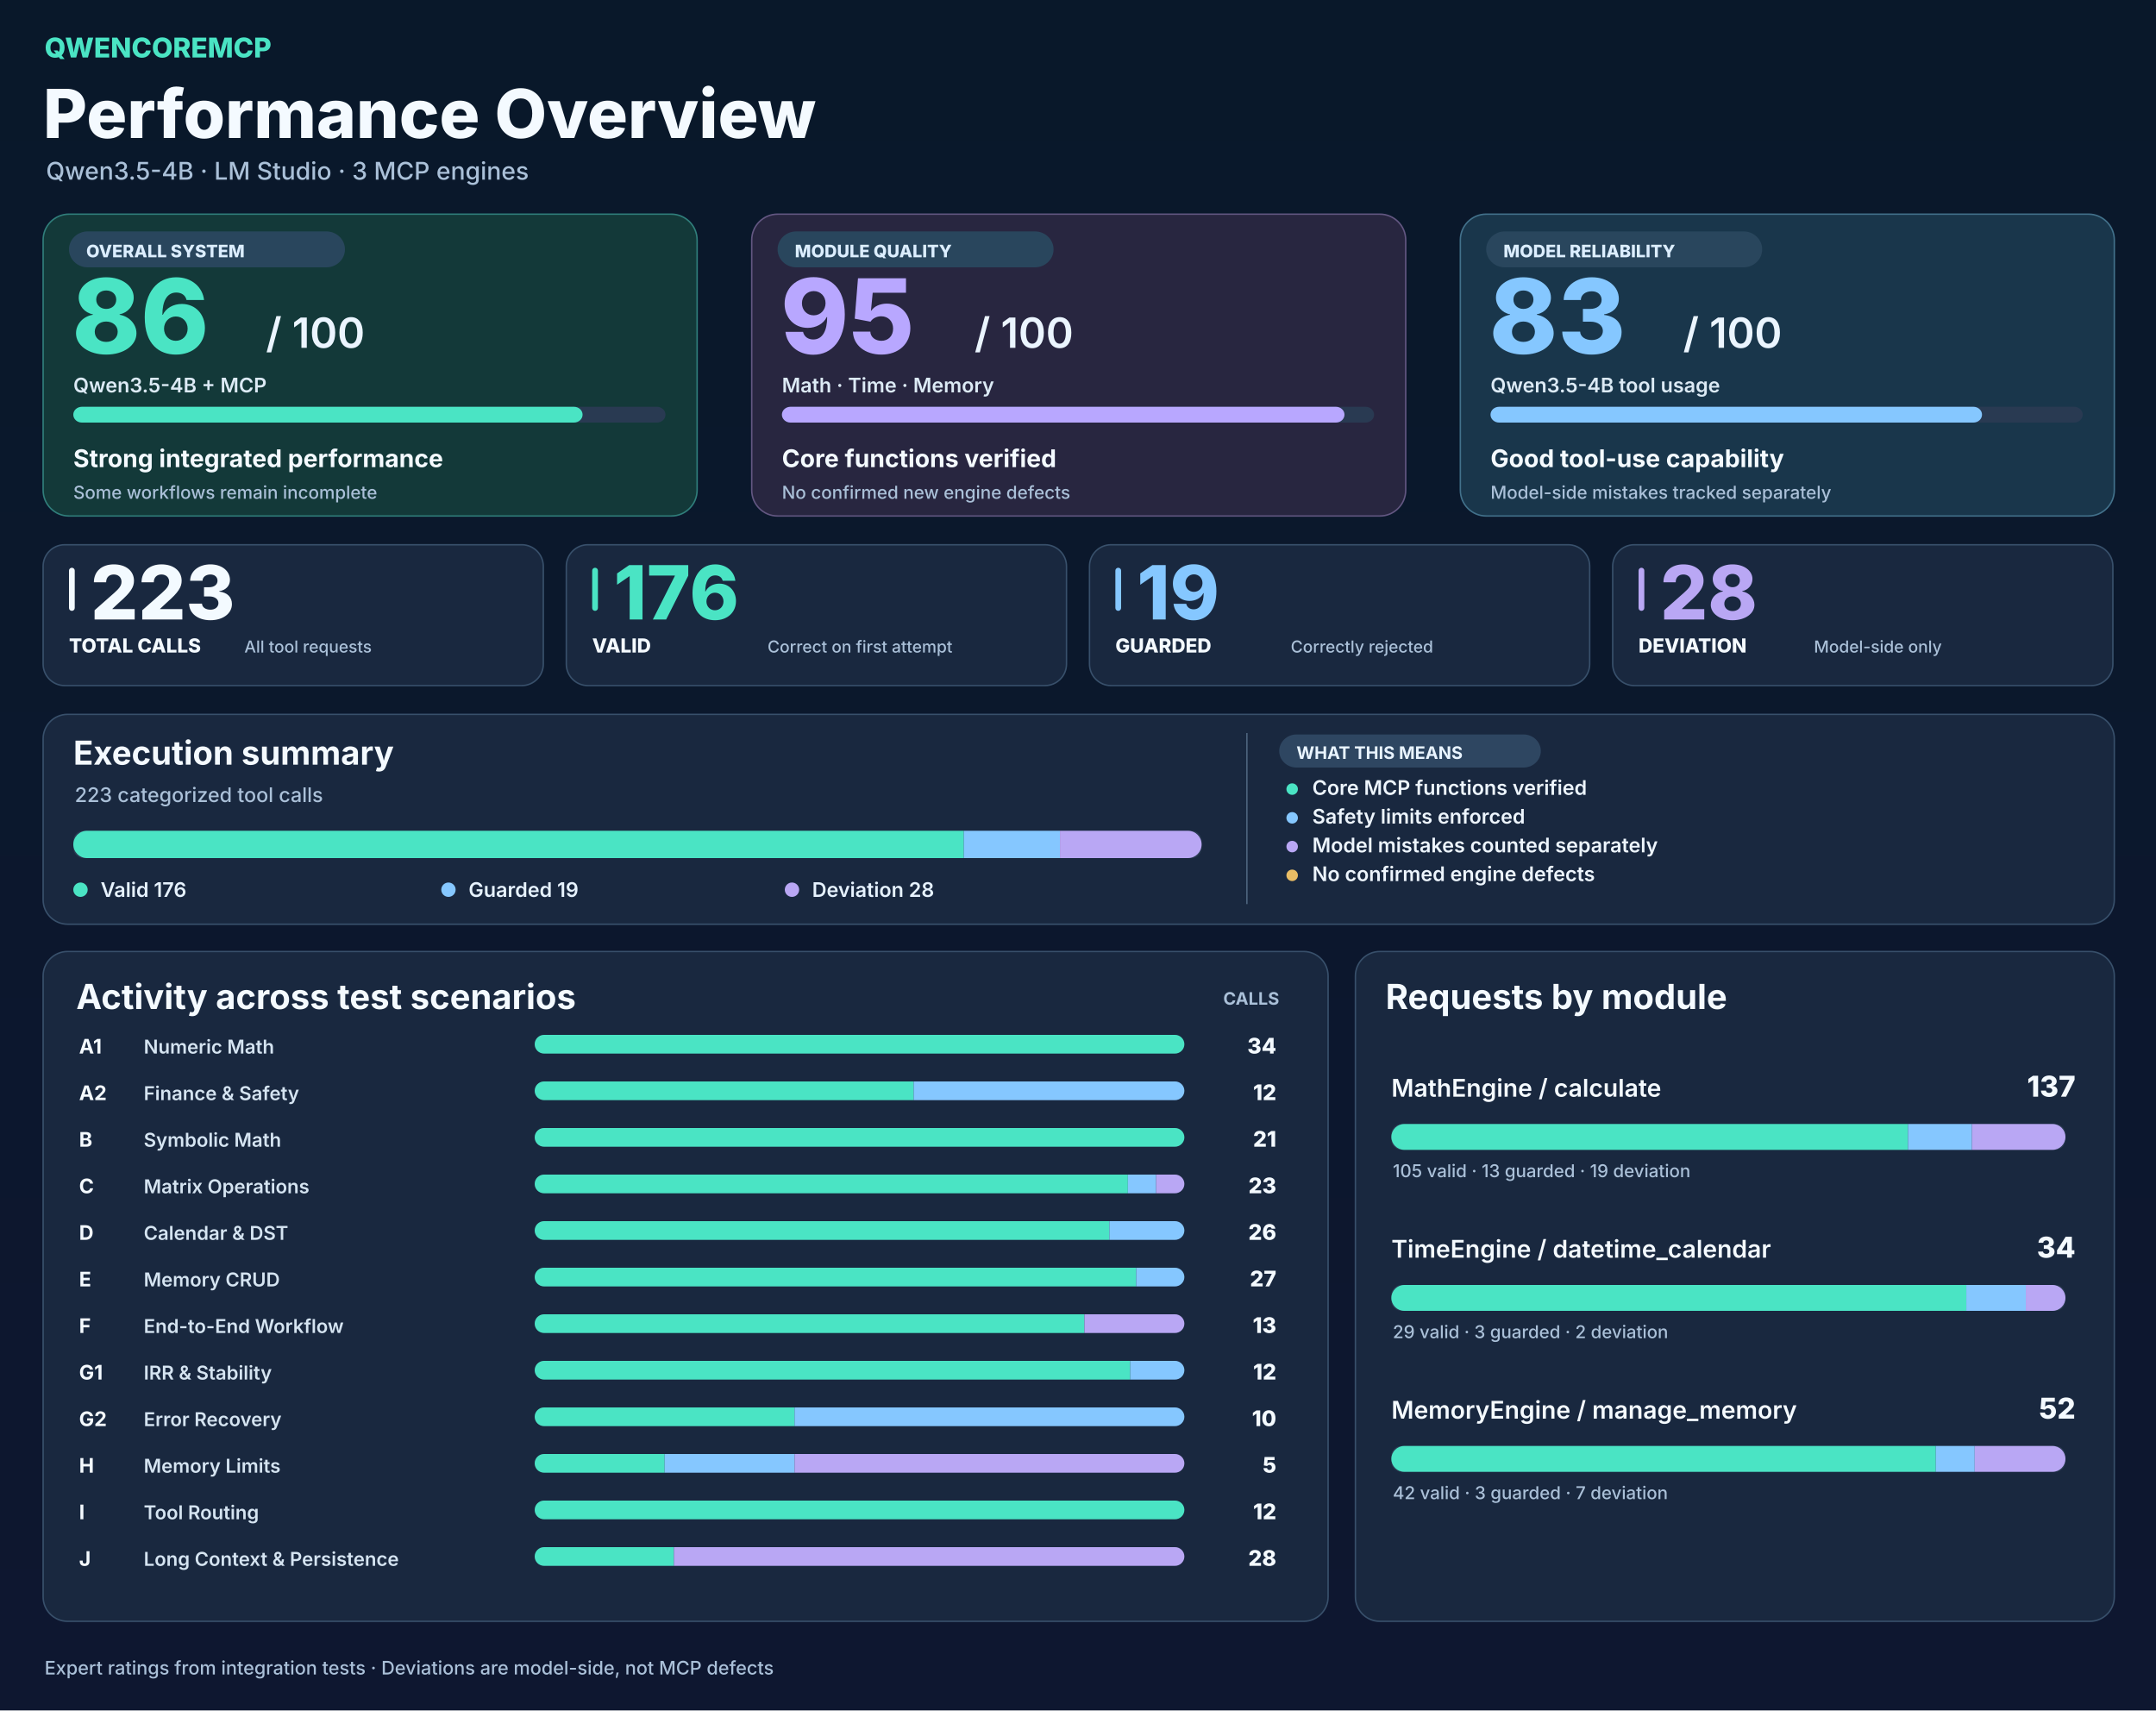
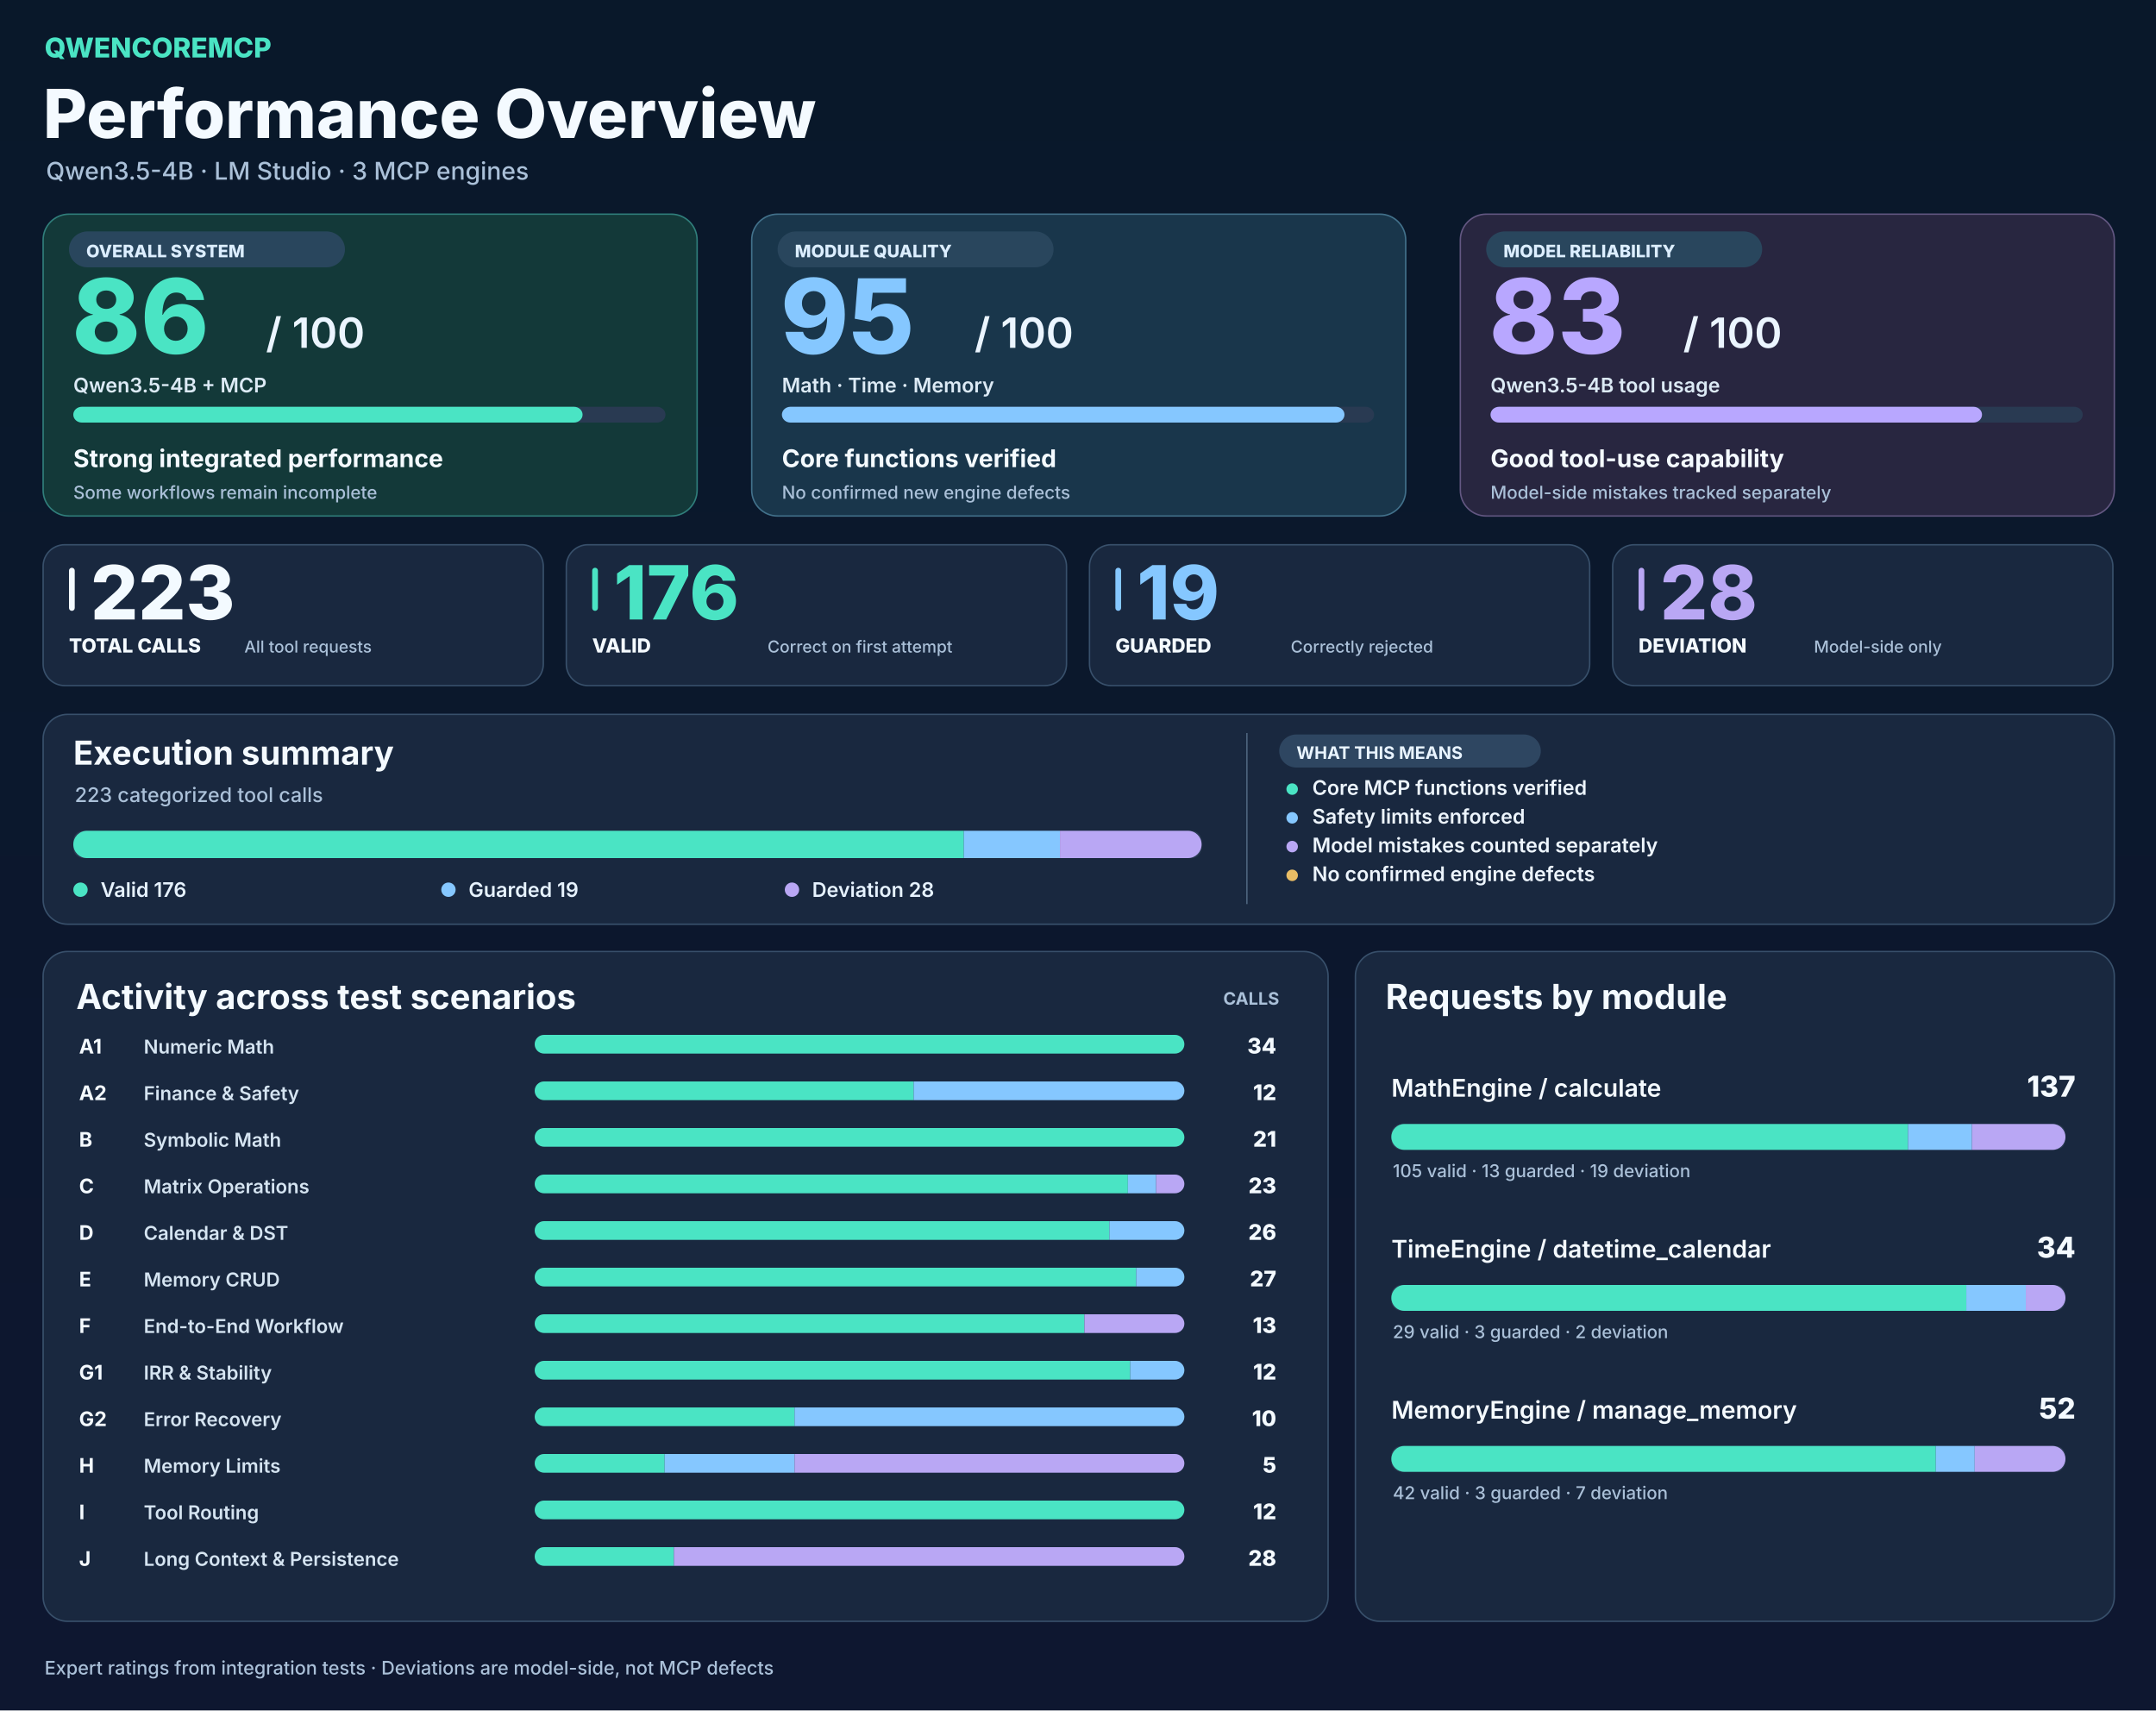
<svg xmlns="http://www.w3.org/2000/svg" baseProfile="full" height="1190px" version="1.1" viewBox="0 0 1500 1190" width="1500px" data-version="performance-overview-final">
  <defs>
    <linearGradient id="back" x1="0" x2="0" y1="0" y2="1">
      <stop offset="0" stop-color="#09182A" />
      <stop offset="1" stop-color="#0E1730" />
    </linearGradient>
    <clipPath id="round-bar-01" clipPathUnits="userSpaceOnUse">
      <rect x="51" y="578" width="785" height="19" rx="9.5" ry="9.5" />
    </clipPath>
    <clipPath id="round-bar-02" clipPathUnits="userSpaceOnUse">
      <rect x="372" y="720.0" width="452" height="13" rx="6.5" ry="6.5" />
    </clipPath>
    <clipPath id="round-bar-03" clipPathUnits="userSpaceOnUse">
      <rect x="372" y="752.4" width="452" height="13" rx="6.5" ry="6.5" />
    </clipPath>
    <clipPath id="round-bar-04" clipPathUnits="userSpaceOnUse">
      <rect x="372" y="784.8" width="452" height="13" rx="6.5" ry="6.5" />
    </clipPath>
    <clipPath id="round-bar-05" clipPathUnits="userSpaceOnUse">
      <rect x="372" y="817.2" width="452" height="13" rx="6.5" ry="6.5" />
    </clipPath>
    <clipPath id="round-bar-06" clipPathUnits="userSpaceOnUse">
      <rect x="372" y="849.6" width="452" height="13" rx="6.5" ry="6.5" />
    </clipPath>
    <clipPath id="round-bar-07" clipPathUnits="userSpaceOnUse">
      <rect x="372" y="882.0" width="452" height="13" rx="6.5" ry="6.5" />
    </clipPath>
    <clipPath id="round-bar-08" clipPathUnits="userSpaceOnUse">
      <rect x="372" y="914.4" width="452" height="13" rx="6.5" ry="6.5" />
    </clipPath>
    <clipPath id="round-bar-09" clipPathUnits="userSpaceOnUse">
      <rect x="372" y="946.8" width="452" height="13" rx="6.5" ry="6.5" />
    </clipPath>
    <clipPath id="round-bar-10" clipPathUnits="userSpaceOnUse">
      <rect x="372" y="979.2" width="452" height="13" rx="6.5" ry="6.5" />
    </clipPath>
    <clipPath id="round-bar-11" clipPathUnits="userSpaceOnUse">
      <rect x="372" y="1011.6" width="452" height="13" rx="6.5" ry="6.5" />
    </clipPath>
    <clipPath id="round-bar-12" clipPathUnits="userSpaceOnUse">
      <rect x="372" y="1044.0" width="452" height="13" rx="6.5" ry="6.5" />
    </clipPath>
    <clipPath id="round-bar-13" clipPathUnits="userSpaceOnUse">
      <rect x="372" y="1076.4" width="452" height="13" rx="6.5" ry="6.5" />
    </clipPath>
    <clipPath id="round-bar-14" clipPathUnits="userSpaceOnUse">
      <rect x="968" y="782" width="469" height="18" rx="9.0" ry="9.0" />
    </clipPath>
    <clipPath id="round-bar-15" clipPathUnits="userSpaceOnUse">
      <rect x="968" y="894" width="469" height="18" rx="9.0" ry="9.0" />
    </clipPath>
    <clipPath id="round-bar-16" clipPathUnits="userSpaceOnUse">
      <rect x="968" y="1006" width="469" height="18" rx="9.0" ry="9.0" />
    </clipPath>
  </defs>
  <style type="text/css">text{font-family:Inter,'Segoe UI',Arial,sans-serif}</style>
  <rect fill="url(#back)" height="1190" rx="0" ry="0" stroke="none" stroke-width="1" width="1500" x="0" y="0" />
  <text fill="#4AE4C4" font-size="19" font-weight="800" text-anchor="start" x="31" y="40">QWENCOREMCP</text>
  <text fill="#F4FAFF" font-size="47" font-weight="800" text-anchor="start" x="30" y="96">Performance Overview</text>
  <text fill="#AAC0D8" font-size="17" font-weight="500" text-anchor="start" x="32" y="125">Qwen3.5-4B  ·  LM Studio  ·  3 MCP engines</text>
  <rect fill="#133939" height="210" rx="18" ry="18" stroke="#307E7B" stroke-width="1" width="455" x="30" y="149" />
  <rect fill="#29465D" height="25" rx="13" ry="13" stroke="none" stroke-width="1" width="192" x="48" y="161" />
  <text fill="#DCEEFF" font-size="12" font-weight="800" text-anchor="start" x="60" y="179">OVERALL SYSTEM</text>
  <text fill="#4AE4C4" font-size="72" font-weight="800" text-anchor="start" x="50" y="246">86</text>
  <text fill="#EBF5FF" font-size="29" font-weight="600" text-anchor="start" x="185" y="242">/ 100</text>
  <text fill="#DCEAF5" font-size="14" font-weight="600" text-anchor="start" x="51" y="273">Qwen3.5-4B + MCP</text>
  <rect fill="#293A52" height="11" rx="6" ry="6" stroke="none" stroke-width="1" width="412" x="51" y="283" />
  <rect fill="#4AE4C4" height="11" rx="6" ry="6" stroke="none" stroke-width="1" width="354.32" x="51" y="283" />
  <text fill="#F4FAFF" font-size="17" font-weight="700" text-anchor="start" x="51" y="325">Strong integrated performance</text>
  <text fill="#AAC0D8" font-size="12.4" font-weight="500" text-anchor="start" x="51" y="347">Some workflows remain incomplete</text>
-   <rect fill="#282640" height="210" rx="18" ry="18" stroke="#635782" stroke-width="1" width="455" x="523" y="149" />
+   <rect fill="#19364B" height="210" rx="18" ry="18" stroke="#42718B" stroke-width="1" width="455" x="523" y="149" />
  <rect fill="#29465D" height="25" rx="13" ry="13" stroke="none" stroke-width="1" width="192" x="541" y="161" />
  <text fill="#DCEEFF" font-size="12" font-weight="800" text-anchor="start" x="553" y="179">MODULE QUALITY</text>
-   <text fill="#B8A7FF" font-size="72" font-weight="800" text-anchor="start" x="543" y="246">95</text>
+   <text fill="#85C7FF" font-size="72" font-weight="800" text-anchor="start" x="543" y="246">95</text>
  <text fill="#EBF5FF" font-size="29" font-weight="600" text-anchor="start" x="678" y="242">/ 100</text>
  <text fill="#DCEAF5" font-size="14" font-weight="600" text-anchor="start" x="544" y="273">Math · Time · Memory</text>
  <rect fill="#293A52" height="11" rx="6" ry="6" stroke="none" stroke-width="1" width="412" x="544" y="283" />
-   <rect fill="#B8A7FF" height="11" rx="6" ry="6" stroke="none" stroke-width="1" width="391.4" x="544" y="283" />
+   <rect fill="#85C7FF" height="11" rx="6" ry="6" stroke="none" stroke-width="1" width="391.4" x="544" y="283" />
  <text fill="#F4FAFF" font-size="17" font-weight="700" text-anchor="start" x="544" y="325">Core functions verified</text>
  <text fill="#AAC0D8" font-size="12.4" font-weight="500" text-anchor="start" x="544" y="347">No confirmed new engine defects</text>
-   <rect fill="#19364B" height="210" rx="18" ry="18" stroke="#42718B" stroke-width="1" width="455" x="1016" y="149" />
+   <rect fill="#282640" height="210" rx="18" ry="18" stroke="#635782" stroke-width="1" width="455" x="1016" y="149" />
  <rect fill="#29465D" height="25" rx="13" ry="13" stroke="none" stroke-width="1" width="192" x="1034" y="161" />
  <text fill="#DCEEFF" font-size="12" font-weight="800" text-anchor="start" x="1046" y="179">MODEL RELIABILITY</text>
-   <text fill="#85C7FF" font-size="72" font-weight="800" text-anchor="start" x="1036" y="246">83</text>
+   <text fill="#B8A7FF" font-size="72" font-weight="800" text-anchor="start" x="1036" y="246">83</text>
  <text fill="#EBF5FF" font-size="29" font-weight="600" text-anchor="start" x="1171" y="242">/ 100</text>
  <text fill="#DCEAF5" font-size="14" font-weight="600" text-anchor="start" x="1037" y="273">Qwen3.5-4B tool usage</text>
  <rect fill="#293A52" height="11" rx="6" ry="6" stroke="none" stroke-width="1" width="412" x="1037" y="283" />
-   <rect fill="#85C7FF" height="11" rx="6" ry="6" stroke="none" stroke-width="1" width="341.96" x="1037" y="283" />
+   <rect fill="#B8A7FF" height="11" rx="6" ry="6" stroke="none" stroke-width="1" width="341.96" x="1037" y="283" />
  <text fill="#F4FAFF" font-size="17" font-weight="700" text-anchor="start" x="1037" y="325">Good tool-use capability</text>
  <text fill="#AAC0D8" font-size="12.4" font-weight="500" text-anchor="start" x="1037" y="347">Model-side mistakes tracked separately</text>
  <rect x="30" y="379" width="348" height="98" rx="15" fill="#19283F" stroke="#38506B" stroke-width="1" />
  <rect x="48" y="395" width="4" height="30" rx="2" fill="#F3FAFF" />
  <text x="63" y="431" fill="#F3FAFF" font-size="52" font-weight="800">223</text>
  <text x="48" y="454" fill="#F4FAFF" font-size="13.5" font-weight="800">TOTAL CALLS</text>
  <text x="170" y="454" fill="#AAC0D8" font-size="11.5" font-weight="500">All tool requests</text>
  <rect x="394" y="379" width="348" height="98" rx="15" fill="#19283F" stroke="#38506B" stroke-width="1" />
  <rect x="412" y="395" width="4" height="30" rx="2" fill="#4AE4C4" />
  <text x="427" y="431" fill="#4AE4C4" font-size="52" font-weight="800">176</text>
  <text x="412" y="454" fill="#F4FAFF" font-size="13.5" font-weight="800">VALID</text>
  <text x="534" y="454" fill="#AAC0D8" font-size="11.5" font-weight="500">Correct on first attempt</text>
  <rect x="758" y="379" width="348" height="98" rx="15" fill="#19283F" stroke="#38506B" stroke-width="1" />
  <rect x="776" y="395" width="4" height="30" rx="2" fill="#85C7FF" />
  <text x="791" y="431" fill="#85C7FF" font-size="52" font-weight="800">19</text>
  <text x="776" y="454" fill="#F4FAFF" font-size="13.5" font-weight="800">GUARDED</text>
  <text x="898" y="454" fill="#AAC0D8" font-size="11.5" font-weight="500">Correctly rejected</text>
  <rect x="1122" y="379" width="348" height="98" rx="15" fill="#19283F" stroke="#38506B" stroke-width="1" />
  <rect x="1140" y="395" width="4" height="30" rx="2" fill="#B9A7F4" />
  <text x="1155" y="431" fill="#B9A7F4" font-size="52" font-weight="800">28</text>
  <text x="1140" y="454" fill="#F4FAFF" font-size="13.5" font-weight="800">DEVIATION</text>
  <text x="1262" y="454" fill="#AAC0D8" font-size="11.5" font-weight="500">Model-side only</text>
  <rect fill="#19283F" height="146" rx="17" ry="17" stroke="#38506B" stroke-width="1" width="1441" x="30" y="497" />
  <text fill="#F4FAFF" font-size="23" font-weight="700" text-anchor="start" x="51" y="532">Execution summary</text>
  <text fill="#AAC0D8" font-size="14" font-weight="500" text-anchor="start" x="52" y="558">223 categorized tool calls</text>
  <rect fill="#293A52" height="19" rx="7" ry="7" stroke="none" stroke-width="1" width="785" x="51" y="578" />
  <rect fill="#4AE4C4" height="19" width="619.552" x="51" y="578" clip-path="url(#round-bar-01)" />
  <rect fill="#85C7FF" height="19" width="66.883" x="670.552" y="578" clip-path="url(#round-bar-01)" />
  <rect fill="#B9A7F4" height="19" width="98.565" x="737.435" y="578" clip-path="url(#round-bar-01)" />
  <circle cx="56" cy="619" fill="#4AE4C4" r="5" />
  <text fill="#E6F2FE" font-size="14" font-weight="600" text-anchor="start" x="70" y="624">Valid  176</text>
  <circle cx="312" cy="619" fill="#85C7FF" r="5" />
  <text fill="#E6F2FE" font-size="14" font-weight="600" text-anchor="start" x="326" y="624">Guarded  19</text>
  <circle cx="551" cy="619" fill="#B9A7F4" r="5" />
  <text fill="#E6F2FE" font-size="14" font-weight="600" text-anchor="start" x="565" y="624">Deviation  28</text>
  <rect fill="#4C637C" height="119" rx="0" ry="0" stroke="none" stroke-width="1" width="1" x="867" y="510" />
  <rect fill="#2E4661" height="23" rx="12" ry="12" stroke="none" stroke-width="1" width="182" x="890" y="511" />
  <text fill="#E9F4FF" font-size="12" font-weight="700" text-anchor="start" x="902" y="528">WHAT THIS MEANS</text>
  <circle cx="899" cy="549" fill="#4AE4C4" r="4" />
  <text fill="#EDF5FD" font-size="14" font-weight="600" text-anchor="start" x="913" y="553">Core MCP functions verified</text>
  <circle cx="899" cy="569" fill="#85C7FF" r="4" />
  <text fill="#EDF5FD" font-size="14" font-weight="600" text-anchor="start" x="913" y="573">Safety limits enforced</text>
  <circle cx="899" cy="589" fill="#B9A7F4" r="4" />
  <text fill="#EDF5FD" font-size="14" font-weight="600" text-anchor="start" x="913" y="593">Model mistakes counted separately</text>
  <circle cx="899" cy="609" fill="#E9BD65" r="4" />
  <text fill="#EDF5FD" font-size="14" font-weight="600" text-anchor="start" x="913" y="613">No confirmed engine defects</text>
  <rect fill="#19283F" height="466" rx="17" ry="17" stroke="#38506B" stroke-width="1" width="894" x="30" y="662" />
  <rect fill="#19283F" height="466" rx="17" ry="17" stroke="#38506B" stroke-width="1" width="528" x="943" y="662" />
  <text fill="#F4FAFF" font-size="24" font-weight="700" text-anchor="start" x="53" y="702">Activity across test scenarios</text>
  <text fill="#AAC0D8" font-size="12" font-weight="700" text-anchor="end" x="890" y="699">CALLS</text>
  <text fill="#F4FAFF" font-size="14" font-weight="700" text-anchor="start" x="55" y="733.0">A1</text>
  <text fill="#D5E4F1" font-size="13.3" font-weight="600" text-anchor="start" x="100" y="733.0">Numeric Math</text>
  <rect fill="#293A52" height="13" rx="7" ry="7" stroke="none" stroke-width="1" width="452" x="372" y="720.0" />
  <rect fill="#4AE4C4" height="13" width="452.0" x="372" y="720.0" clip-path="url(#round-bar-02)" />
  <text fill="#F4FAFF" font-size="15" font-weight="800" text-anchor="end" x="888" y="733.0">34</text>
  <text fill="#F4FAFF" font-size="14" font-weight="700" text-anchor="start" x="55" y="765.4">A2</text>
  <text fill="#D5E4F1" font-size="13.3" font-weight="600" text-anchor="start" x="100" y="765.4">Finance &amp; Safety</text>
  <rect fill="#293A52" height="13" rx="7" ry="7" stroke="none" stroke-width="1" width="452" x="372" y="752.4" />
  <rect fill="#4AE4C4" height="13" width="263.667" x="372" y="752.4" clip-path="url(#round-bar-03)" />
  <rect fill="#85C7FF" height="13" width="188.333" x="635.667" y="752.4" clip-path="url(#round-bar-03)" />
  <text fill="#F4FAFF" font-size="15" font-weight="800" text-anchor="end" x="888" y="765.4">12</text>
  <text fill="#F4FAFF" font-size="14" font-weight="700" text-anchor="start" x="55" y="797.8">B</text>
  <text fill="#D5E4F1" font-size="13.3" font-weight="600" text-anchor="start" x="100" y="797.8">Symbolic Math</text>
  <rect fill="#293A52" height="13" rx="7" ry="7" stroke="none" stroke-width="1" width="452" x="372" y="784.8" />
  <rect fill="#4AE4C4" height="13" width="452.0" x="372" y="784.8" clip-path="url(#round-bar-04)" />
  <text fill="#F4FAFF" font-size="15" font-weight="800" text-anchor="end" x="888" y="797.8">21</text>
  <text fill="#F4FAFF" font-size="14" font-weight="700" text-anchor="start" x="55" y="830.2">C</text>
  <text fill="#D5E4F1" font-size="13.3" font-weight="600" text-anchor="start" x="100" y="830.2">Matrix Operations</text>
  <rect fill="#293A52" height="13" rx="7" ry="7" stroke="none" stroke-width="1" width="452" x="372" y="817.2" />
  <rect fill="#4AE4C4" height="13" width="412.696" x="372" y="817.2" clip-path="url(#round-bar-05)" />
  <rect fill="#85C7FF" height="13" width="19.652" x="784.696" y="817.2" clip-path="url(#round-bar-05)" />
  <rect fill="#B9A7F4" height="13" width="19.652" x="804.348" y="817.2" clip-path="url(#round-bar-05)" />
  <text fill="#F4FAFF" font-size="15" font-weight="800" text-anchor="end" x="888" y="830.2">23</text>
  <text fill="#F4FAFF" font-size="14" font-weight="700" text-anchor="start" x="55" y="862.6">D</text>
  <text fill="#D5E4F1" font-size="13.3" font-weight="600" text-anchor="start" x="100" y="862.6">Calendar &amp; DST</text>
  <rect fill="#293A52" height="13" rx="7" ry="7" stroke="none" stroke-width="1" width="452" x="372" y="849.6" />
  <rect fill="#4AE4C4" height="13" width="399.846" x="372" y="849.6" clip-path="url(#round-bar-06)" />
  <rect fill="#85C7FF" height="13" width="52.154" x="771.846" y="849.6" clip-path="url(#round-bar-06)" />
  <text fill="#F4FAFF" font-size="15" font-weight="800" text-anchor="end" x="888" y="862.6">26</text>
  <text fill="#F4FAFF" font-size="14" font-weight="700" text-anchor="start" x="55" y="895.0">E</text>
  <text fill="#D5E4F1" font-size="13.3" font-weight="600" text-anchor="start" x="100" y="895.0">Memory CRUD</text>
  <rect fill="#293A52" height="13" rx="7" ry="7" stroke="none" stroke-width="1" width="452" x="372" y="882.0" />
  <rect fill="#4AE4C4" height="13" width="418.519" x="372" y="882.0" clip-path="url(#round-bar-07)" />
  <rect fill="#85C7FF" height="13" width="33.481" x="790.519" y="882.0" clip-path="url(#round-bar-07)" />
  <text fill="#F4FAFF" font-size="15" font-weight="800" text-anchor="end" x="888" y="895.0">27</text>
  <text fill="#F4FAFF" font-size="14" font-weight="700" text-anchor="start" x="55" y="927.4">F</text>
  <text fill="#D5E4F1" font-size="13.3" font-weight="600" text-anchor="start" x="100" y="927.4">End-to-End Workflow</text>
  <rect fill="#293A52" height="13" rx="7" ry="7" stroke="none" stroke-width="1" width="452" x="372" y="914.4" />
  <rect fill="#4AE4C4" height="13" width="382.462" x="372" y="914.4" clip-path="url(#round-bar-08)" />
  <rect fill="#B9A7F4" height="13" width="69.538" x="754.462" y="914.4" clip-path="url(#round-bar-08)" />
  <text fill="#F4FAFF" font-size="15" font-weight="800" text-anchor="end" x="888" y="927.4">13</text>
  <text fill="#F4FAFF" font-size="14" font-weight="700" text-anchor="start" x="55" y="959.8">G1</text>
  <text fill="#D5E4F1" font-size="13.3" font-weight="600" text-anchor="start" x="100" y="959.8">IRR &amp; Stability</text>
  <rect fill="#293A52" height="13" rx="7" ry="7" stroke="none" stroke-width="1" width="452" x="372" y="946.8" />
  <rect fill="#4AE4C4" height="13" width="414.333" x="372" y="946.8" clip-path="url(#round-bar-09)" />
  <rect fill="#85C7FF" height="13" width="37.667" x="786.333" y="946.8" clip-path="url(#round-bar-09)" />
  <text fill="#F4FAFF" font-size="15" font-weight="800" text-anchor="end" x="888" y="959.8">12</text>
  <text fill="#F4FAFF" font-size="14" font-weight="700" text-anchor="start" x="55" y="992.2">G2</text>
  <text fill="#D5E4F1" font-size="13.3" font-weight="600" text-anchor="start" x="100" y="992.2">Error Recovery</text>
  <rect fill="#293A52" height="13" rx="7" ry="7" stroke="none" stroke-width="1" width="452" x="372" y="979.2" />
  <rect fill="#4AE4C4" height="13" width="180.8" x="372" y="979.2" clip-path="url(#round-bar-10)" />
  <rect fill="#85C7FF" height="13" width="271.2" x="552.8" y="979.2" clip-path="url(#round-bar-10)" />
  <text fill="#F4FAFF" font-size="15" font-weight="800" text-anchor="end" x="888" y="992.2">10</text>
  <text fill="#F4FAFF" font-size="14" font-weight="700" text-anchor="start" x="55" y="1024.6">H</text>
  <text fill="#D5E4F1" font-size="13.3" font-weight="600" text-anchor="start" x="100" y="1024.6">Memory Limits</text>
  <rect fill="#293A52" height="13" rx="7" ry="7" stroke="none" stroke-width="1" width="452" x="372" y="1011.6" />
  <rect fill="#4AE4C4" height="13" width="90.4" x="372" y="1011.6" clip-path="url(#round-bar-11)" />
  <rect fill="#85C7FF" height="13" width="90.4" x="462.4" y="1011.6" clip-path="url(#round-bar-11)" />
  <rect fill="#B9A7F4" height="13" width="271.2" x="552.8" y="1011.6" clip-path="url(#round-bar-11)" />
  <text fill="#F4FAFF" font-size="15" font-weight="800" text-anchor="end" x="888" y="1024.6">5</text>
  <text fill="#F4FAFF" font-size="14" font-weight="700" text-anchor="start" x="55" y="1057.0">I</text>
  <text fill="#D5E4F1" font-size="13.3" font-weight="600" text-anchor="start" x="100" y="1057.0">Tool Routing</text>
  <rect fill="#293A52" height="13" rx="7" ry="7" stroke="none" stroke-width="1" width="452" x="372" y="1044.0" />
  <rect fill="#4AE4C4" height="13" width="452.0" x="372" y="1044.0" clip-path="url(#round-bar-12)" />
  <text fill="#F4FAFF" font-size="15" font-weight="800" text-anchor="end" x="888" y="1057.0">12</text>
  <text fill="#F4FAFF" font-size="14" font-weight="700" text-anchor="start" x="55" y="1089.4">J</text>
  <text fill="#D5E4F1" font-size="13.3" font-weight="600" text-anchor="start" x="100" y="1089.4">Long Context &amp; Persistence</text>
  <rect fill="#293A52" height="13" rx="7" ry="7" stroke="none" stroke-width="1" width="452" x="372" y="1076.4" />
  <rect fill="#4AE4C4" height="13" width="96.857" x="372" y="1076.4" clip-path="url(#round-bar-13)" />
  <rect fill="#B9A7F4" height="13" width="355.143" x="468.857" y="1076.4" clip-path="url(#round-bar-13)" />
  <text fill="#F4FAFF" font-size="15" font-weight="800" text-anchor="end" x="888" y="1089.4">28</text>
  <text fill="#F4FAFF" font-size="24" font-weight="700" text-anchor="start" x="964" y="702">Requests by module</text>
  <text fill="#F4FAFF" font-size="17" font-weight="600" text-anchor="start" x="968" y="763">MathEngine / calculate</text>
  <text fill="#F4FAFF" font-size="20" font-weight="800" text-anchor="end" x="1444" y="763">137</text>
  <rect fill="#293A52" height="18" rx="7" ry="7" stroke="none" stroke-width="1" width="469" x="968" y="782" />
  <rect fill="#4AE4C4" height="18" width="359.453" x="968" y="782" clip-path="url(#round-bar-14)" />
  <rect fill="#85C7FF" height="18" width="44.504" x="1327.453" y="782" clip-path="url(#round-bar-14)" />
  <rect fill="#B9A7F4" height="18" width="65.044" x="1371.956" y="782" clip-path="url(#round-bar-14)" />
  <text fill="#AAC0D8" font-size="12.3" font-weight="500" text-anchor="start" x="969" y="819">105 valid  ·  13 guarded  ·  19 deviation</text>
  <text fill="#F4FAFF" font-size="17" font-weight="600" text-anchor="start" x="968" y="875">TimeEngine / datetime_calendar</text>
  <text fill="#F4FAFF" font-size="20" font-weight="800" text-anchor="end" x="1444" y="875">34</text>
  <rect fill="#293A52" height="18" rx="7" ry="7" stroke="none" stroke-width="1" width="469" x="968" y="894" />
  <rect fill="#4AE4C4" height="18" width="400.029" x="968" y="894" clip-path="url(#round-bar-15)" />
  <rect fill="#85C7FF" height="18" width="41.382" x="1368.029" y="894" clip-path="url(#round-bar-15)" />
  <rect fill="#B9A7F4" height="18" width="27.588" x="1409.412" y="894" clip-path="url(#round-bar-15)" />
  <text fill="#AAC0D8" font-size="12.3" font-weight="500" text-anchor="start" x="969" y="931">29 valid  ·  3 guarded  ·  2 deviation</text>
  <text fill="#F4FAFF" font-size="17" font-weight="600" text-anchor="start" x="968" y="987">MemoryEngine / manage_memory</text>
  <text fill="#F4FAFF" font-size="20" font-weight="800" text-anchor="end" x="1444" y="987">52</text>
  <rect fill="#293A52" height="18" rx="7" ry="7" stroke="none" stroke-width="1" width="469" x="968" y="1006" />
  <rect fill="#4AE4C4" height="18" width="378.808" x="968" y="1006" clip-path="url(#round-bar-16)" />
  <rect fill="#85C7FF" height="18" width="27.058" x="1346.808" y="1006" clip-path="url(#round-bar-16)" />
  <rect fill="#B9A7F4" height="18" width="63.135" x="1373.865" y="1006" clip-path="url(#round-bar-16)" />
  <text fill="#AAC0D8" font-size="12.3" font-weight="500" text-anchor="start" x="969" y="1043">42 valid  ·  3 guarded  ·  7 deviation</text>
  <text fill="#AAC0D8" font-size="13" font-weight="500" text-anchor="start" x="31" y="1165">Expert ratings from integration tests · Deviations are model-side, not MCP defects</text>
</svg>
